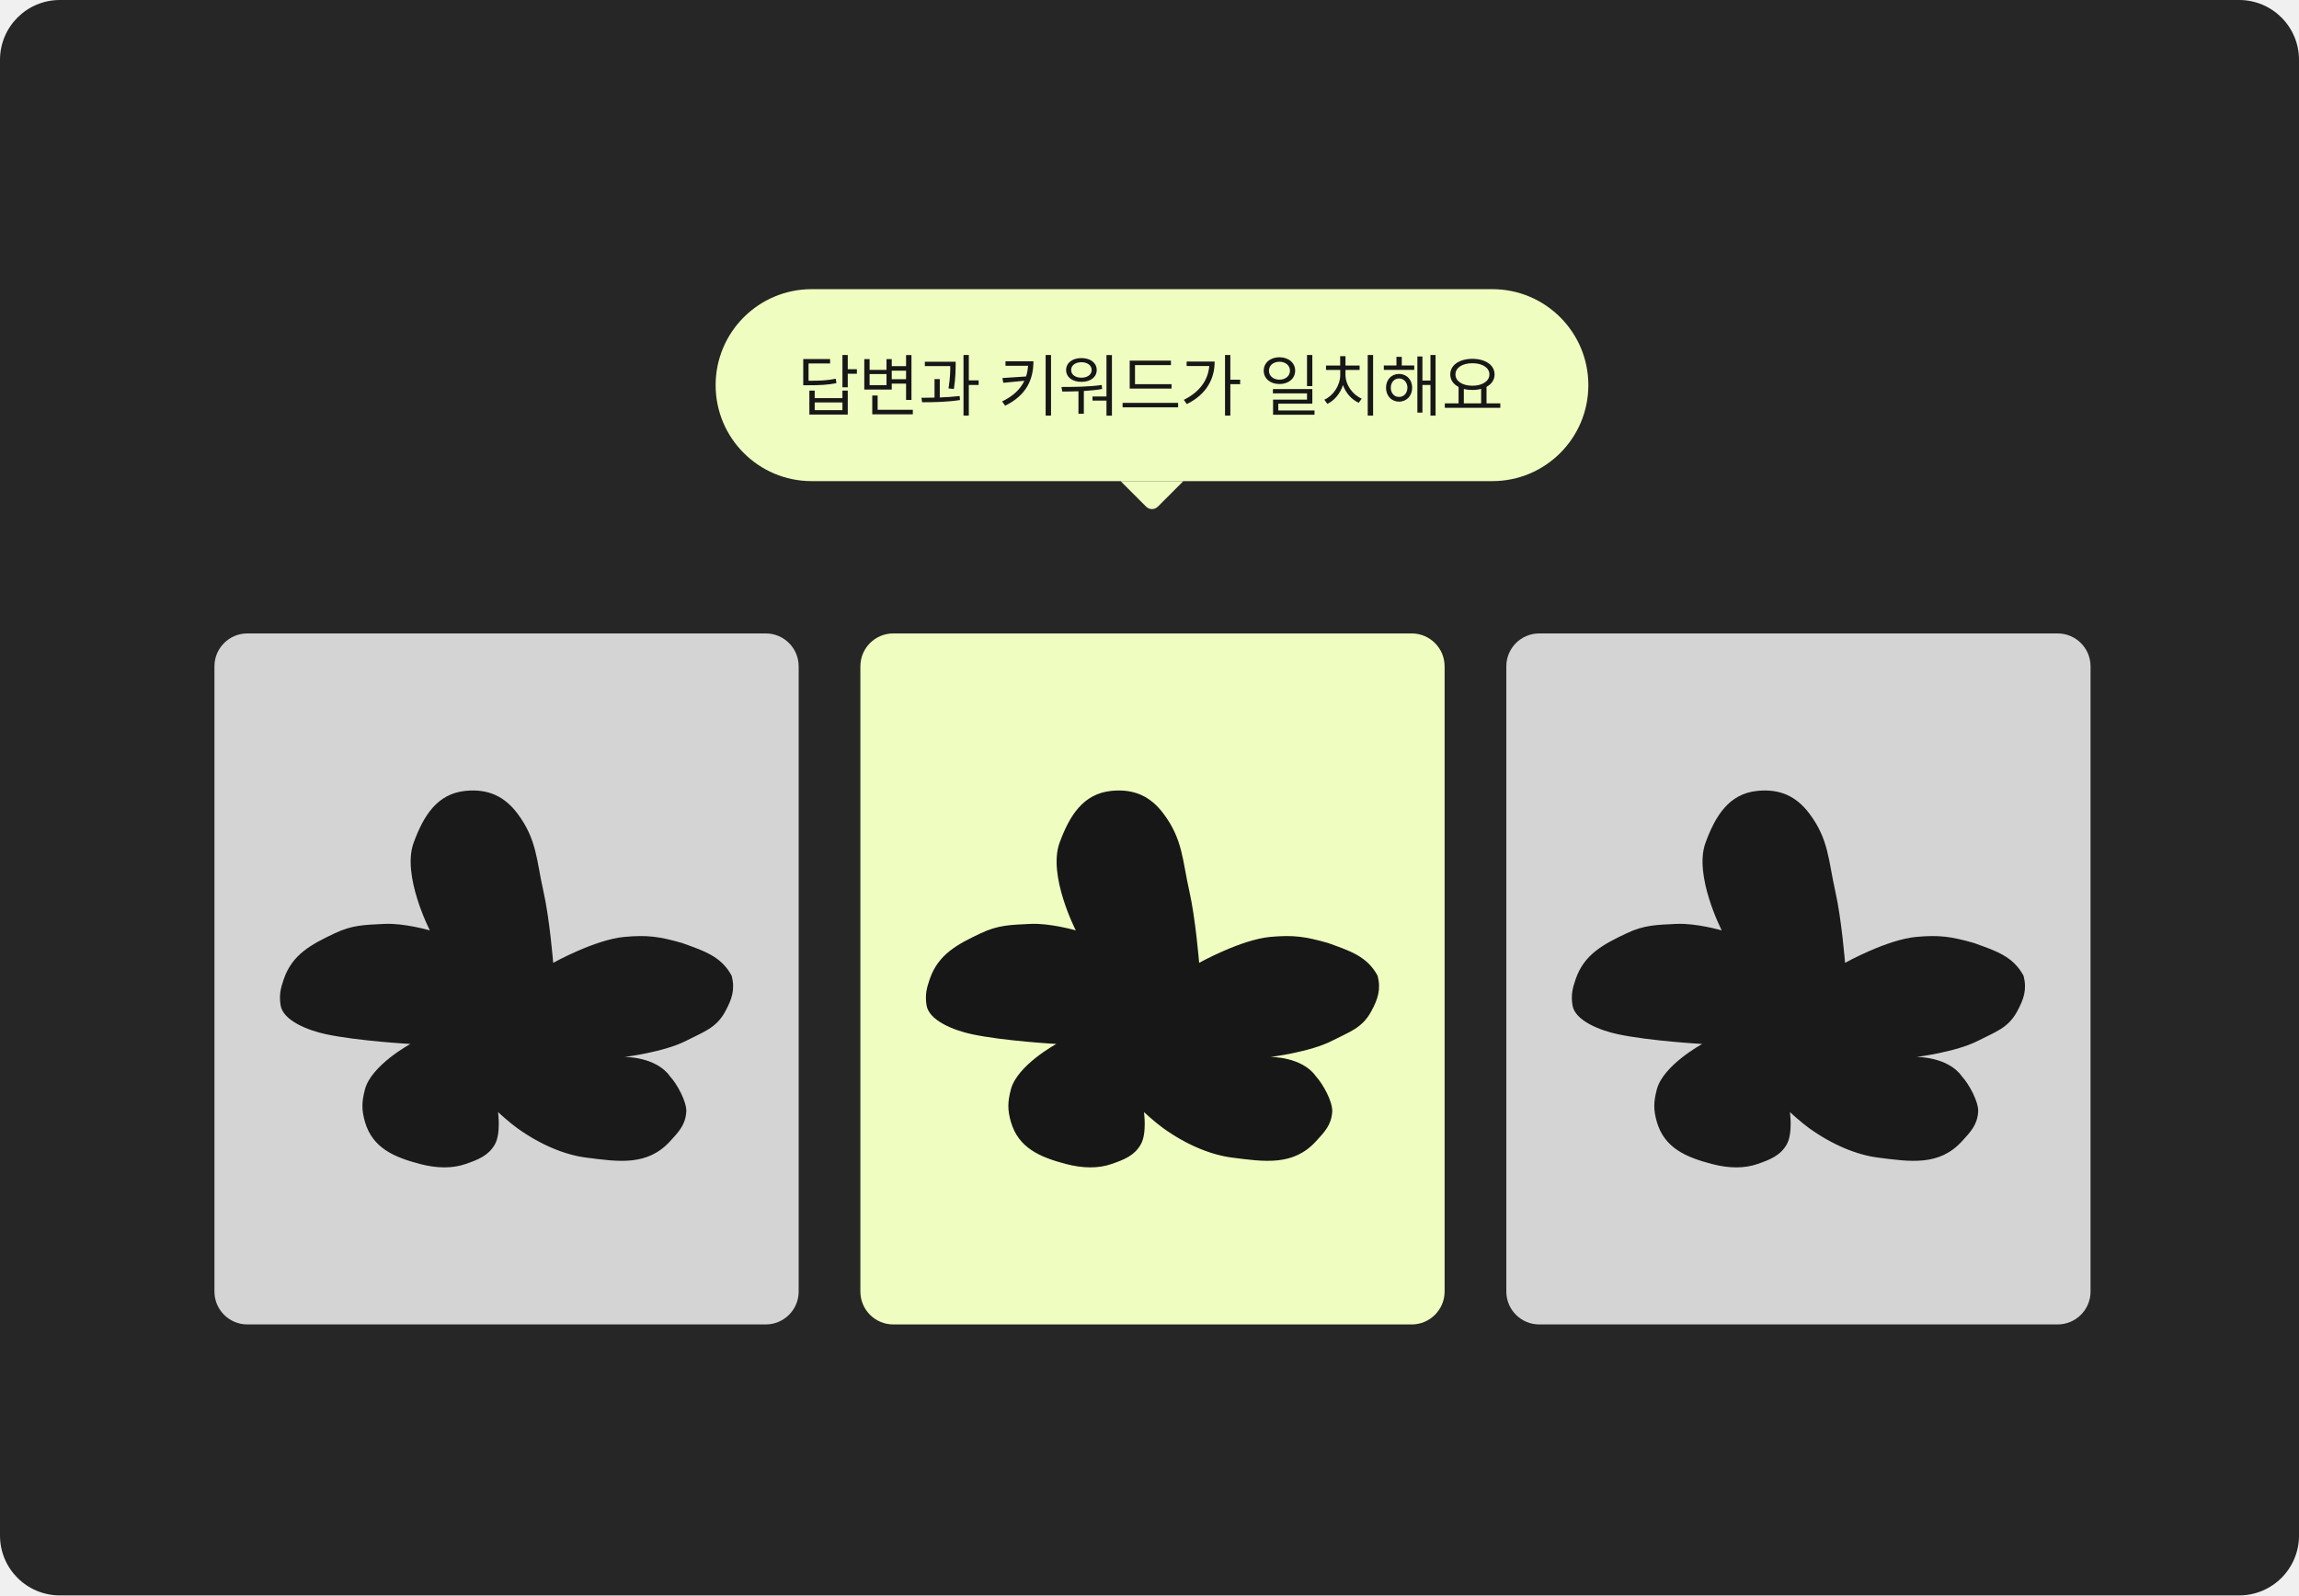
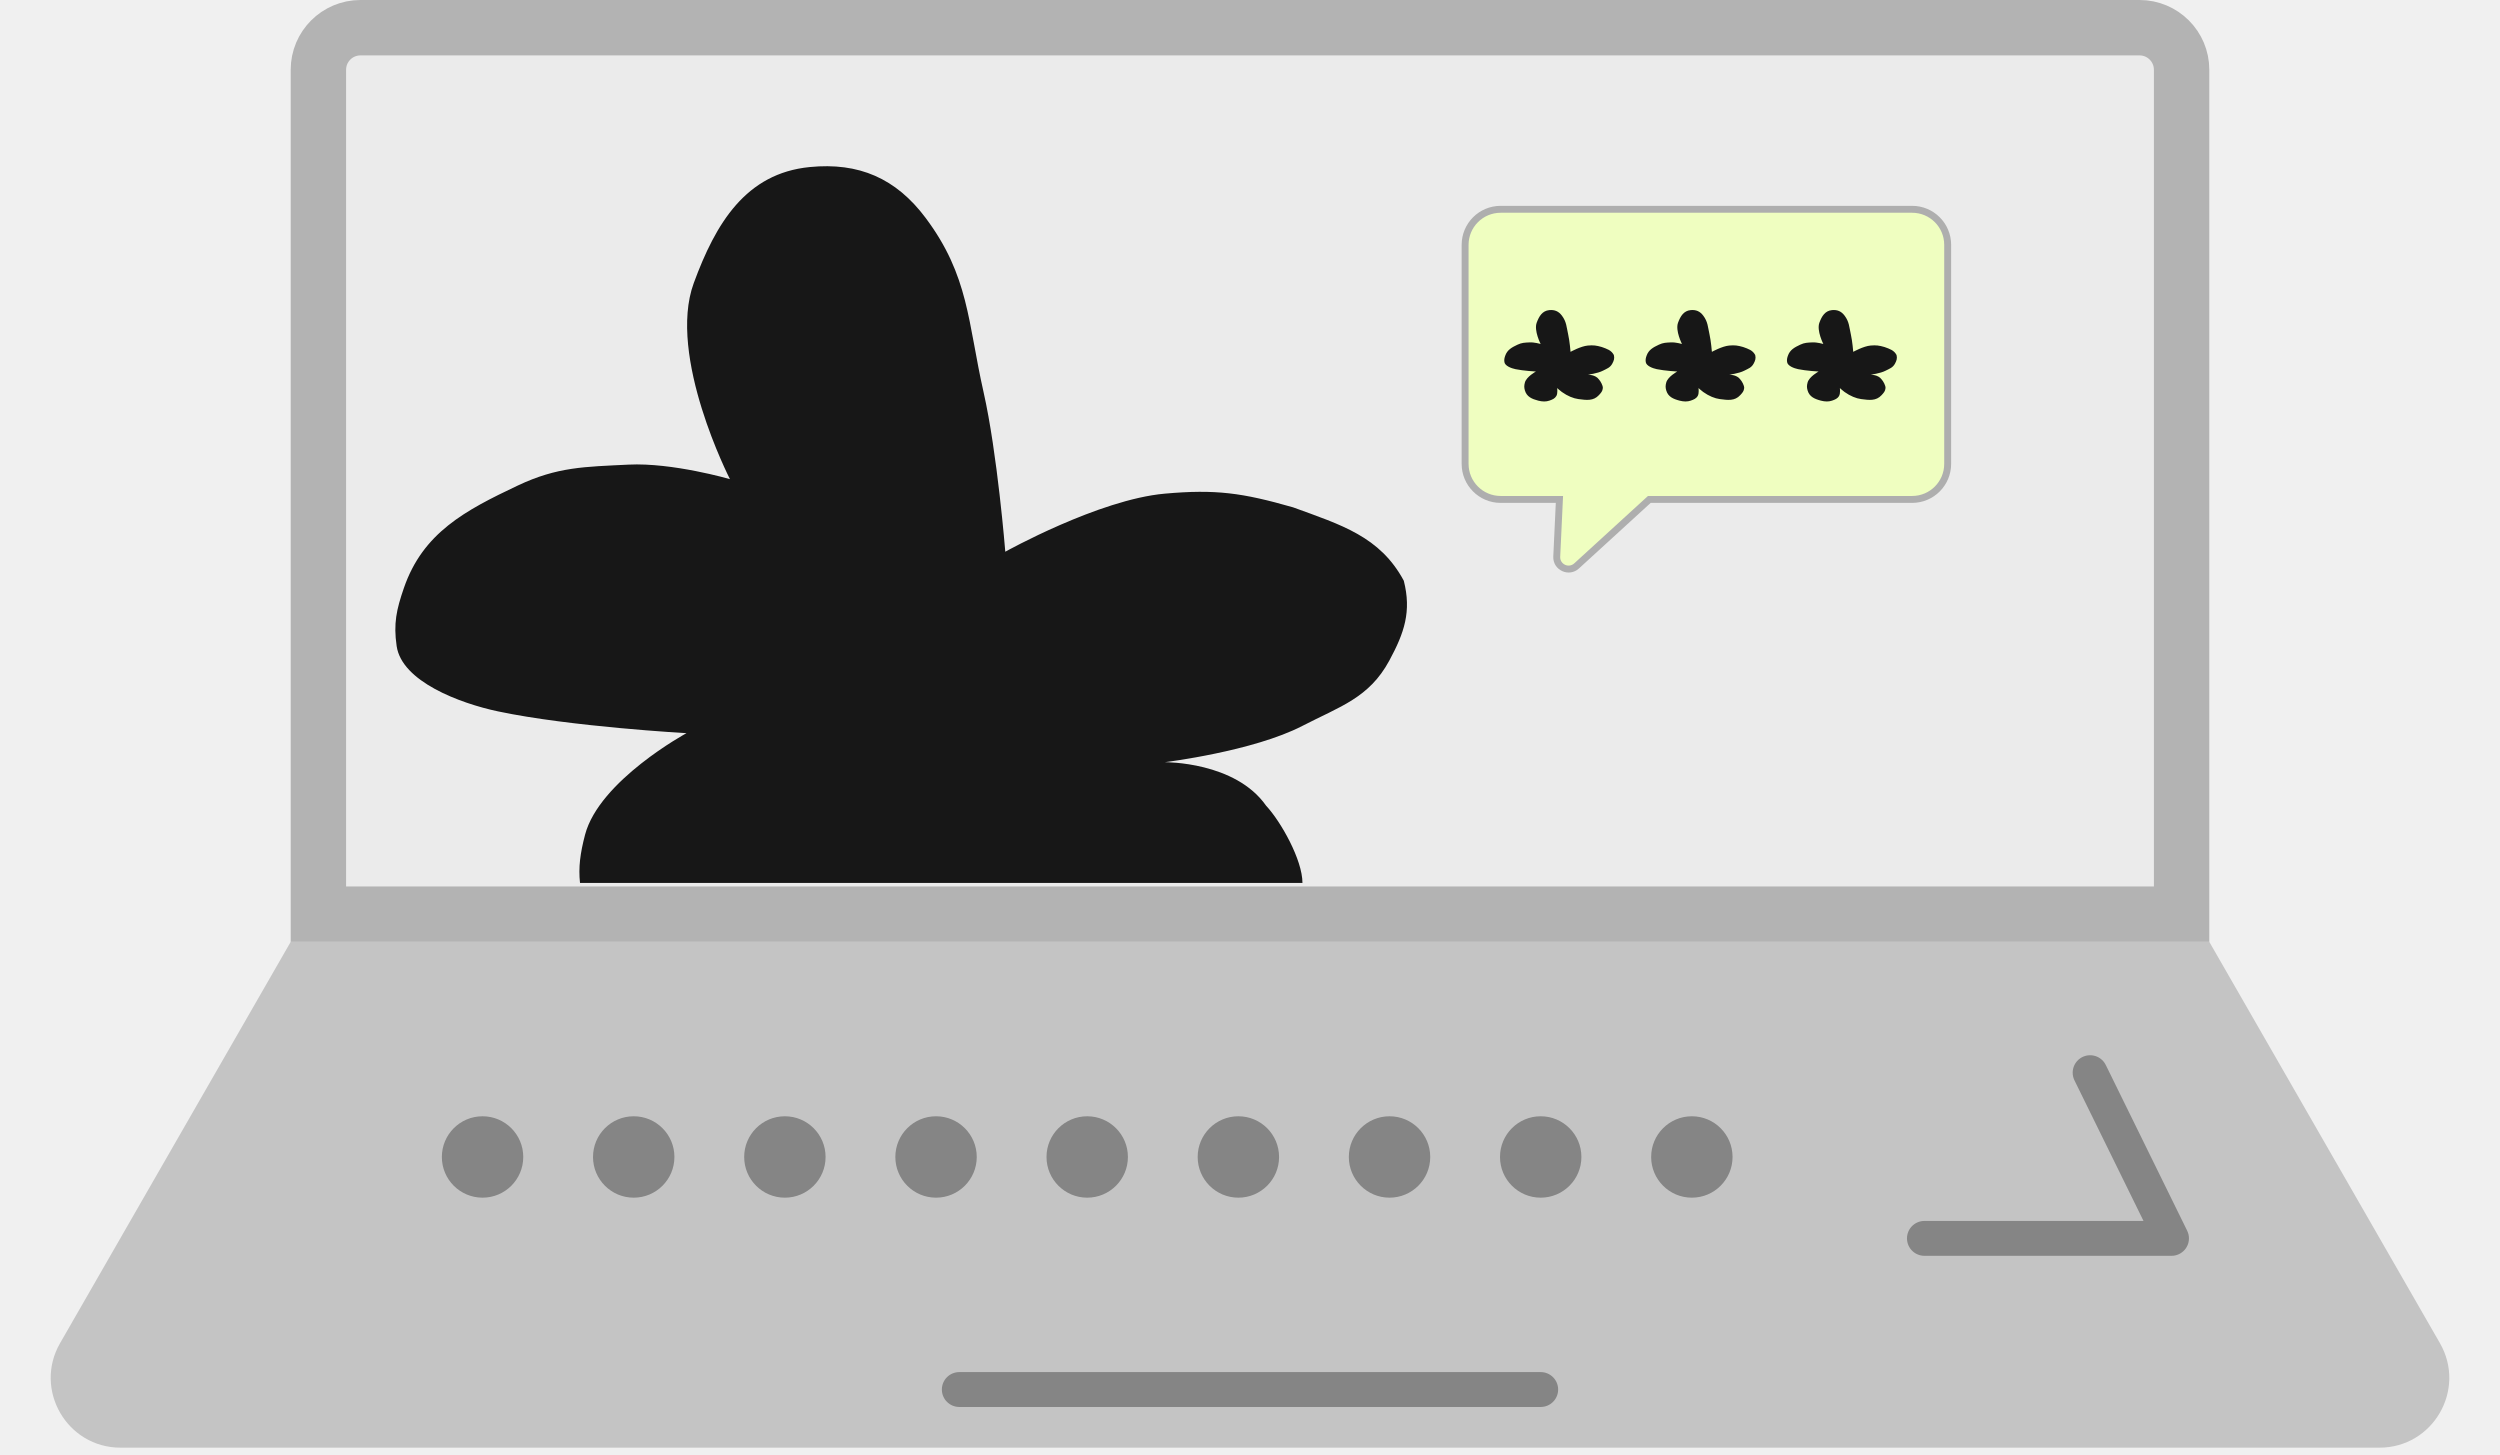
- <svg xmlns="http://www.w3.org/2000/svg" width="461" height="320" viewBox="0 0 461 320" fill="none">
-   <path d="M0 12C0 5.373 5.373 0 12 0H449C455.627 0 461 5.373 461 12V308C461 314.627 455.627 320 449 320H12C5.373 320 0 314.627 0 308V12Z" fill="#262626" />
-   <g opacity="0.8">
-     <path d="M43 133.65C43 130.005 45.955 127.05 49.6 127.05H153.55C157.195 127.05 160.15 130.005 160.15 133.65V259.05C160.15 262.695 157.195 265.65 153.55 265.65H49.6C45.955 265.65 43 262.695 43 259.05V133.65Z" fill="white" />
-     <path d="M82.942 169.041C80.537 175.593 86.197 186.614 86.197 186.614C86.197 186.614 81.026 185.115 77.085 185.312C73.144 185.509 70.705 185.503 67.137 187.188C62.399 189.426 58.618 191.423 56.909 196.376C56.241 198.313 55.964 199.555 56.258 201.583C56.72 204.761 61.93 206.713 65.37 207.44C71.878 208.816 82.292 209.393 82.292 209.393C82.292 209.393 74.461 213.638 73.18 218.505C72.533 220.963 72.474 222.571 73.18 225.013C74.691 230.238 78.982 232.098 84.244 233.474C87.687 234.374 90.757 234.372 93.356 233.474C95.954 232.576 97.936 231.78 99.213 229.569C100.491 227.357 99.864 223.06 99.864 223.06C99.864 223.06 102.155 225.159 103.769 226.315C108.491 229.695 113.346 231.637 117.437 232.172C124.109 233.044 129.814 233.881 134.358 228.918C136.125 226.988 137.402 225.669 137.612 223.06C137.776 221.032 135.733 217.372 134.358 215.901C131.57 211.92 125.247 211.996 125.247 211.996C125.247 211.996 133.175 211.033 137.612 208.742C141 206.993 143.607 206.237 145.422 202.885C146.776 200.386 147.423 198.48 146.724 195.725C144.586 191.744 141.081 190.712 136.776 189.141C132.22 187.839 129.831 187.505 125.247 187.915C119.32 188.446 110.928 193.122 110.928 193.122C110.928 193.122 110.221 184.308 108.976 178.804C107.557 172.532 107.674 168.39 103.769 163.184C101.106 159.633 97.773 158.19 93.356 158.628C87.633 159.195 84.924 163.642 82.942 169.041Z" fill="#171717" />
+ <svg xmlns="http://www.w3.org/2000/svg" width="361" height="210" viewBox="0 0 361 210" fill="none">
+   <g clip-path="url(#clip0_3110_17432)">
+     <path d="M52.051 4H308.948C312.303 4 315.023 6.72 315.023 10.074V132.005H45.977V10.074C45.977 6.72 48.696 4 52.051 4Z" fill="#EBEBEB" stroke="#B3B3B3" stroke-width="8" />
+     <path d="M276.114 30.223C278.947 30.223 281.244 32.52 281.244 35.353V66.988C281.244 69.821 278.947 72.118 276.114 72.118H238.161L227.657 81.721C226.532 82.75 224.724 81.902 224.795 80.378L225.182 72.118H216.692C213.859 72.118 211.563 69.821 211.562 66.988V35.353C211.563 32.52 213.859 30.223 216.692 30.223H276.114Z" fill="#EFFEC0" />
+     <path d="M276.114 30.223L276.114 29.723H276.114V30.223ZM281.244 35.353H281.744V35.353L281.244 35.353ZM281.244 66.988L281.744 66.988V66.988H281.244ZM276.114 72.118V72.618H276.114L276.114 72.118ZM238.161 72.118V71.618H237.967L237.824 71.749L238.161 72.118ZM227.657 81.721L227.32 81.352H227.32L227.657 81.721ZM224.795 80.378L225.294 80.402L225.294 80.402L224.795 80.378ZM225.182 72.118L225.681 72.141L225.706 71.618H225.182V72.118ZM216.692 72.118L216.692 72.618H216.692V72.118ZM211.562 66.988H211.062V66.988L211.562 66.988ZM211.562 35.353L211.062 35.353V35.353H211.562ZM216.692 30.223V29.723H216.692L216.692 30.223ZM276.114 30.223L276.114 30.723C278.671 30.723 280.744 32.796 280.744 35.353L281.244 35.353L281.744 35.353C281.744 32.244 279.223 29.723 276.114 29.723L276.114 30.223ZM281.244 35.353H280.744V66.988H281.244H281.744V35.353H281.244ZM281.244 66.988L280.744 66.988C280.744 69.545 278.671 71.618 276.114 71.618L276.114 72.118L276.114 72.618C279.223 72.618 281.744 70.097 281.744 66.988L281.244 66.988ZM276.114 72.118V71.618H238.161V72.118V72.618H276.114V72.118ZM238.161 72.118L237.824 71.749L227.32 81.352L227.657 81.721L227.995 82.09L238.499 72.487L238.161 72.118ZM227.657 81.721L227.32 81.352C226.524 82.08 225.244 81.48 225.294 80.402L224.795 80.378L224.295 80.355C224.203 82.324 226.54 83.421 227.995 82.09L227.657 81.721ZM224.795 80.378L225.294 80.402L225.681 72.141L225.182 72.118L224.682 72.094L224.295 80.355L224.795 80.378ZM225.182 72.118V71.618H216.692V72.118V72.618H225.182V72.118ZM216.692 72.118L216.692 71.618C214.135 71.618 212.063 69.545 212.062 66.988L211.562 66.988L211.062 66.988C211.063 70.097 213.583 72.618 216.692 72.618L216.692 72.118ZM211.562 66.988H212.062V35.353H211.562H211.062V66.988H211.562ZM211.562 35.353L212.062 35.353C212.063 32.796 214.135 30.723 216.692 30.723L216.692 30.223L216.692 29.723C213.583 29.723 211.063 32.244 211.062 35.353L211.562 35.353ZM216.692 30.223V30.723H276.114V30.223V29.723H216.692V30.223Z" fill="#AEAEAE" />
+     <path d="M221.898 46.599C221.478 47.743 222.467 49.669 222.467 49.669C222.467 49.669 221.563 49.407 220.875 49.441C220.187 49.476 219.76 49.475 219.137 49.769C218.31 50.16 217.649 50.509 217.35 51.374C217.234 51.713 217.185 51.929 217.237 52.284C217.317 52.839 218.228 53.18 218.829 53.307C219.965 53.547 221.785 53.648 221.785 53.648C221.785 53.648 220.417 54.39 220.193 55.24C220.08 55.669 220.07 55.95 220.193 56.377C220.457 57.29 221.206 57.614 222.126 57.855C222.727 58.012 223.263 58.012 223.717 57.855C224.171 57.698 224.517 57.559 224.741 57.173C224.964 56.786 224.854 56.036 224.854 56.036C224.854 56.036 225.255 56.402 225.537 56.604C226.361 57.195 227.21 57.534 227.924 57.627C229.09 57.78 230.086 57.926 230.88 57.059C231.189 56.722 231.412 56.491 231.449 56.036C231.477 55.681 231.12 55.042 230.88 54.785C230.393 54.09 229.288 54.103 229.288 54.103C229.288 54.103 230.674 53.935 231.449 53.534C232.04 53.229 232.496 53.097 232.813 52.511C233.049 52.075 233.163 51.742 233.04 51.261C232.667 50.565 232.055 50.385 231.303 50.11C230.507 49.883 230.089 49.825 229.288 49.896C228.253 49.989 226.787 50.806 226.787 50.806C226.787 50.806 226.664 49.266 226.446 48.304C226.198 47.209 226.219 46.485 225.537 45.576C225.071 44.955 224.489 44.703 223.717 44.78C222.718 44.879 222.245 45.656 221.898 46.599Z" fill="#171717" />
+     <path d="M242.309 46.599C241.889 47.743 242.877 49.669 242.877 49.669C242.877 49.669 241.974 49.407 241.286 49.441C240.597 49.476 240.171 49.475 239.548 49.769C238.72 50.16 238.06 50.509 237.761 51.374C237.644 51.713 237.596 51.929 237.647 52.284C237.728 52.839 238.638 53.18 239.239 53.307C240.376 53.547 242.195 53.648 242.195 53.648C242.195 53.648 240.827 54.39 240.604 55.24C240.491 55.669 240.48 55.95 240.604 56.377C240.867 57.29 241.617 57.614 242.536 57.855C243.138 58.012 243.674 58.012 244.128 57.855C244.582 57.698 244.928 57.559 245.151 57.173C245.375 56.786 245.265 56.036 245.265 56.036C245.265 56.036 245.665 56.402 245.947 56.604C246.772 57.195 247.62 57.534 248.335 57.627C249.5 57.78 250.497 57.926 251.291 57.059C251.6 56.722 251.823 56.491 251.859 56.036C251.888 55.681 251.531 55.042 251.291 54.785C250.804 54.09 249.699 54.103 249.699 54.103C249.699 54.103 251.084 53.935 251.859 53.534C252.451 53.229 252.906 53.097 253.224 52.511C253.46 52.075 253.573 51.742 253.451 51.261C253.078 50.565 252.465 50.385 251.713 50.11C250.917 49.883 250.5 49.825 249.699 49.896C248.664 49.989 247.198 50.806 247.198 50.806C247.198 50.806 247.074 49.266 246.857 48.304C246.609 47.209 246.629 46.485 245.947 45.576C245.482 44.955 244.9 44.703 244.128 44.78C243.128 44.879 242.655 45.656 242.309 46.599Z" fill="#171717" />
+     <path d="M262.719 46.599C262.299 47.743 263.288 49.669 263.288 49.669C263.288 49.669 262.384 49.407 261.696 49.441C261.007 49.476 260.581 49.475 259.958 49.769C259.13 50.16 258.47 50.509 258.171 51.374C258.054 51.713 258.006 51.929 258.058 52.284C258.138 52.839 259.048 53.18 259.649 53.307C260.786 53.547 262.605 53.648 262.605 53.648C262.605 53.648 261.237 54.39 261.014 55.24C260.901 55.669 260.89 55.95 261.014 56.377C261.278 57.29 262.027 57.614 262.946 57.855C263.548 58.012 264.084 58.012 264.538 57.855C264.992 57.698 265.338 57.559 265.561 57.173C265.785 56.786 265.675 56.036 265.675 56.036C265.675 56.036 266.075 56.402 266.357 56.604C267.182 57.195 268.03 57.534 268.745 57.627C269.911 57.78 270.907 57.926 271.701 57.059C272.01 56.722 272.233 56.491 272.269 56.036C272.298 55.681 271.941 55.042 271.701 54.785C271.214 54.09 270.109 54.103 270.109 54.103C270.109 54.103 271.494 53.935 272.269 53.534C272.861 53.229 273.317 53.097 273.634 52.511C273.87 52.075 273.983 51.742 273.861 51.261C273.488 50.565 272.875 50.385 272.123 50.11C271.328 49.883 270.91 49.825 270.109 49.896C269.074 49.989 267.608 50.806 267.608 50.806C267.608 50.806 267.485 49.266 267.267 48.304C267.019 47.209 267.04 46.485 266.357 45.576C265.892 44.955 265.31 44.703 264.538 44.78C263.538 44.879 263.065 45.656 262.719 46.599Z" fill="#171717" />
+     <path d="M116.914 24.123C124.015 23.418 129.374 25.741 133.655 31.459C139.933 39.843 139.744 46.513 142.025 56.611C144.028 65.475 145.164 79.669 145.164 79.669C145.164 79.669 158.656 72.138 168.183 71.284C175.553 70.624 179.393 71.162 186.717 73.258C193.636 75.787 199.272 77.45 202.709 83.86C203.833 88.296 202.793 91.365 200.617 95.389C197.698 100.787 193.507 102.005 188.062 104.821C180.953 108.498 168.271 110.051 168.183 110.062C168.262 110.061 178.365 109.964 182.83 116.35C184.956 118.628 188.074 124.167 188.075 127.493H83.753C83.511 125.245 83.781 123.203 84.48 120.542C86.538 112.705 99.128 105.869 99.128 105.869C99.128 105.869 82.388 104.941 71.925 102.726C66.395 101.555 58.019 98.411 57.276 93.293C56.803 90.028 57.248 88.028 58.322 84.908C61.07 76.933 67.148 73.717 74.765 70.113C80.5 67.399 84.423 67.408 90.758 67.092C97.093 66.775 105.405 69.189 105.405 69.189C105.405 69.189 96.308 51.442 100.174 40.892C103.36 32.198 107.714 25.037 116.914 24.123Z" fill="#171717" />
  </g>
-   <path d="M172.525 133.65C172.525 130.005 175.48 127.05 179.125 127.05H283.075C286.72 127.05 289.675 130.005 289.675 133.65V259.05C289.675 262.695 286.72 265.65 283.075 265.65H179.125C175.48 265.65 172.525 262.695 172.525 259.05V133.65Z" fill="#EFFEC0" />
-   <path d="M212.467 169.041C210.062 175.593 215.722 186.614 215.722 186.614C215.722 186.614 210.551 185.115 206.61 185.312C202.669 185.509 200.23 185.503 196.662 187.188C191.924 189.426 188.143 191.423 186.434 196.376C185.766 198.313 185.489 199.555 185.783 201.583C186.245 204.761 191.455 206.713 194.895 207.44C201.403 208.816 211.817 209.393 211.817 209.393C211.817 209.393 203.986 213.638 202.705 218.505C202.058 220.963 201.999 222.571 202.705 225.013C204.216 230.238 208.507 232.098 213.769 233.474C217.212 234.374 220.282 234.372 222.881 233.474C225.479 232.576 227.46 231.78 228.738 229.569C230.016 227.357 229.389 223.06 229.389 223.06C229.389 223.06 231.68 225.159 233.294 226.315C238.016 229.695 242.871 231.637 246.962 232.172C253.634 233.044 259.339 233.881 263.883 228.918C265.65 226.988 266.927 225.669 267.137 223.06C267.301 221.032 265.258 217.372 263.883 215.901C261.095 211.92 254.772 211.996 254.772 211.996C254.772 211.996 262.7 211.033 267.137 208.742C270.525 206.993 273.132 206.237 274.947 202.885C276.301 200.386 276.948 198.48 276.249 195.725C274.111 191.744 270.606 190.712 266.301 189.141C261.745 187.839 259.356 187.505 254.772 187.915C248.845 188.446 240.453 193.122 240.453 193.122C240.453 193.122 239.746 184.308 238.501 178.804C237.081 172.532 237.199 168.39 233.294 163.184C230.631 159.633 227.298 158.19 222.881 158.628C217.158 159.195 214.449 163.642 212.467 169.041Z" fill="#171717" />
-   <g opacity="0.8">
-     <path d="M302.05 133.65C302.05 130.005 305.005 127.05 308.65 127.05H412.6C416.245 127.05 419.2 130.005 419.2 133.65V259.05C419.2 262.695 416.245 265.65 412.6 265.65H308.65C305.005 265.65 302.05 262.695 302.05 259.05V133.65Z" fill="white" />
-     <path d="M341.992 169.041C339.587 175.593 345.246 186.614 345.246 186.614C345.246 186.614 340.076 185.115 336.135 185.312C332.194 185.509 329.755 185.503 326.187 187.188C321.449 189.426 317.668 191.423 315.959 196.376C315.29 198.313 315.013 199.555 315.308 201.583C315.77 204.761 320.98 206.713 324.42 207.44C330.928 208.816 341.341 209.393 341.341 209.393C341.341 209.393 333.51 213.638 332.23 218.505C331.583 220.963 331.524 222.571 332.23 225.013C333.741 230.238 338.032 232.098 343.294 233.474C346.737 234.374 349.807 234.372 352.406 233.474C355.004 232.576 356.985 231.78 358.263 229.569C359.541 227.357 358.914 223.06 358.914 223.06C358.914 223.06 361.205 225.159 362.819 226.315C367.541 229.695 372.396 231.637 376.486 232.172C383.159 233.044 388.864 233.881 393.408 228.918C395.175 226.988 396.452 225.669 396.662 223.06C396.826 221.032 394.783 217.372 393.408 215.901C390.619 211.92 384.296 211.996 384.296 211.996C384.296 211.996 392.225 211.033 396.662 208.742C400.05 206.993 402.656 206.237 404.472 202.885C405.826 200.386 406.473 198.48 405.774 195.725C403.636 191.744 400.131 190.712 395.826 189.141C391.27 187.839 388.881 187.505 384.296 187.915C378.37 188.446 369.978 193.122 369.978 193.122C369.978 193.122 369.271 184.308 368.026 178.804C366.606 172.532 366.724 168.39 362.819 163.184C360.156 159.633 356.823 158.19 352.406 158.628C346.683 159.195 343.974 163.642 341.992 169.041Z" fill="#171717" />
-   </g>
-   <rect x="143.5" y="58" width="175" height="38.5" rx="19.25" fill="#EFFEC0" />
-   <path d="M169.994 71.203V74.061H171.826V74.963H169.994V77.684H168.928V71.203H169.994ZM166.453 72.01V72.898H162.133V76.371C164.573 76.371 165.961 76.296 167.588 75.961L167.725 76.85C166.016 77.191 164.566 77.273 162.01 77.273H161.066V72.01H166.453ZM163.363 78.34V79.857H168.928V78.34H169.994V83.152H162.297V78.34H163.363ZM163.363 82.264H168.928V80.719H163.363V82.264ZM182.768 71.217V80.213H181.688V76.945H178.817V78.135H173.307V72.023H174.373V74.184H177.764V72.023H178.817V73.445H181.688V71.217H182.768ZM183.041 82.195V83.098H174.907V79.324H175.987V82.195H183.041ZM174.373 77.246H177.764V75.031H174.373V77.246ZM178.817 76.057H181.688V74.348H178.817V76.057ZM191.632 72.557V73.186C191.618 74.143 191.618 75.756 191.276 78.012L190.196 77.916C190.524 75.879 190.552 74.402 190.552 73.432H185.452V72.557H191.632ZM188.446 76.029V79.721C189.793 79.673 191.174 79.584 192.438 79.434L192.493 80.24C189.936 80.637 187.079 80.691 184.905 80.678L184.768 79.789C185.568 79.782 186.457 79.775 187.393 79.748V76.029H188.446ZM194.27 71.203V76.289H196.239V77.219H194.27V83.357H193.204V71.203H194.27ZM207.226 72.475C207.213 75.988 205.941 79.228 201.552 81.375L200.951 80.514C203.227 79.42 204.635 78.019 205.408 76.371L201.183 76.781L201.005 75.824L205.75 75.51C205.968 74.833 206.098 74.115 206.146 73.363H201.621V72.475H207.226ZM210.754 71.203V83.357H209.673V71.203H210.754ZM222.967 71.217V83.371H221.873V80.35H219.07V79.529H221.873V71.217H222.967ZM212.85 77.615C215.174 77.615 218.25 77.602 220.93 77.219L220.998 78.025C219.795 78.231 218.544 78.353 217.334 78.422V82.988H216.254V78.477C215.085 78.524 213.978 78.531 213 78.531L212.85 77.615ZM216.855 71.818C218.66 71.818 219.918 72.789 219.918 74.211C219.918 75.66 218.66 76.59 216.855 76.59C215.037 76.59 213.779 75.66 213.779 74.211C213.779 72.789 215.037 71.818 216.855 71.818ZM216.855 72.652C215.625 72.652 214.777 73.295 214.791 74.211C214.777 75.141 215.625 75.756 216.855 75.756C218.045 75.756 218.906 75.141 218.906 74.211C218.906 73.295 218.045 72.652 216.855 72.652ZM234.92 77.055V77.943H226.526V72.338H234.797V73.227H227.592V77.055H234.92ZM236.233 80.801V81.703H225.104V80.801H236.233ZM246.71 71.203V76.152H248.679V77.055H246.71V83.357H245.643V71.203H246.71ZM243.565 72.516C243.565 75.961 241.952 79.092 237.987 81.047L237.386 80.199C240.53 78.634 242.239 76.296 242.485 73.418H237.946V72.516H243.565ZM256.562 71.654C258.38 71.668 259.707 72.762 259.707 74.348C259.707 75.934 258.38 77.027 256.562 77.027C254.716 77.027 253.404 75.934 253.404 74.348C253.404 72.762 254.716 71.668 256.562 71.654ZM256.562 72.557C255.345 72.557 254.443 73.295 254.457 74.348C254.443 75.414 255.345 76.152 256.562 76.152C257.765 76.152 258.668 75.414 258.668 74.348C258.668 73.295 257.765 72.557 256.562 72.557ZM263.152 71.203V77.451H262.086V71.203H263.152ZM263.152 78.039V80.965H256.33V82.332H263.589V83.193H255.277V80.158H262.086V78.9H255.25V78.039H263.152ZM275.338 71.203V83.357H274.258V71.203H275.338ZM269.801 75.168C269.801 77.205 271.223 79.174 273.055 79.953L272.453 80.787C271.052 80.165 269.862 78.846 269.295 77.232C268.748 78.941 267.565 80.343 266.164 81.006L265.562 80.172C267.367 79.352 268.748 77.301 268.748 75.168V74.197H265.891V73.322H268.734V71.436H269.801V73.322H272.631V74.197H269.801V75.168ZM283.586 73.309V74.184H277.489V73.309H280.018V71.572H281.084V73.309H283.586ZM280.537 75.004C282.069 75.004 283.162 76.152 283.176 77.766C283.162 79.393 282.069 80.555 280.537 80.555C279.02 80.555 277.926 79.393 277.926 77.766C277.926 76.152 279.02 75.004 280.537 75.004ZM280.537 75.906C279.58 75.92 278.883 76.699 278.883 77.766C278.883 78.846 279.58 79.625 280.537 79.611C281.508 79.625 282.219 78.846 282.219 77.766C282.219 76.699 281.508 75.92 280.537 75.906ZM287.866 71.203V83.357H286.84V77.219H285.227V82.756H284.215V71.504H285.227V76.33H286.84V71.203H287.866ZM300.845 80.897V81.799H289.716V80.897H292.477V77.615C291.438 77.075 290.809 76.2 290.809 75.1C290.809 73.213 292.655 71.982 295.253 71.969C297.85 71.982 299.696 73.213 299.696 75.1C299.696 76.18 299.088 77.048 298.083 77.588V80.897H300.845ZM295.253 72.857C293.257 72.844 291.848 73.746 291.848 75.1C291.848 76.453 293.257 77.369 295.253 77.369C297.235 77.369 298.657 76.453 298.657 75.1C298.657 73.746 297.235 72.844 295.253 72.857ZM293.53 80.897H297.003V77.998C296.476 78.142 295.888 78.217 295.253 78.217C294.631 78.217 294.05 78.148 293.53 78.012V80.897Z" fill="#171717" />
-   <g clip-path="url(#clip0_771_1333)">
-     <rect x="230.999" y="84.125" width="13.2" height="13.2" rx="1.65" transform="rotate(45 230.999 84.1248)" fill="#EFFEC0" />
-   </g>
+   <path d="M41.977 136.004H319.023L352.325 193.95C356.185 200.666 351.337 209.044 343.59 209.044H17.41C9.663 209.044 4.815 200.666 8.675 193.95L41.977 136.004Z" fill="#C4C4C4" />
+   <rect x="136.005" y="198.13" width="88.991" height="5.037" rx="2.519" fill="#858585" />
+   <circle cx="69.681" cy="167.067" r="5.877" fill="#858585" />
+   <circle cx="91.509" cy="167.067" r="5.877" fill="#858585" />
+   <circle cx="113.337" cy="167.067" r="5.877" fill="#858585" />
+   <circle cx="135.165" cy="167.067" r="5.877" fill="#858585" />
+   <circle cx="156.993" cy="167.067" r="5.877" fill="#858585" />
+   <circle cx="178.821" cy="167.067" r="5.877" fill="#858585" />
+   <circle cx="200.649" cy="167.067" r="5.877" fill="#858585" />
+   <circle cx="222.477" cy="167.067" r="5.877" fill="#858585" />
+   <circle cx="244.304" cy="167.067" r="5.877" fill="#858585" />
+   <path d="M301.813 154.894L313.566 178.821H277.886" stroke="#858585" stroke-width="5.037" stroke-linecap="round" stroke-linejoin="round" />
  <defs>
-     <clipPath id="clip0_771_1333">
-       <rect width="26.4" height="6.6" fill="white" transform="translate(217.8 96.5)" />
+     <clipPath id="clip0_3110_17432">
+       <path d="M41.977 10.074C41.977 4.51 46.487 0 52.051 0H308.949C314.513 0 319.023 4.51 319.023 10.074V136.005H41.977V10.074Z" fill="white" />
    </clipPath>
  </defs>
</svg>
